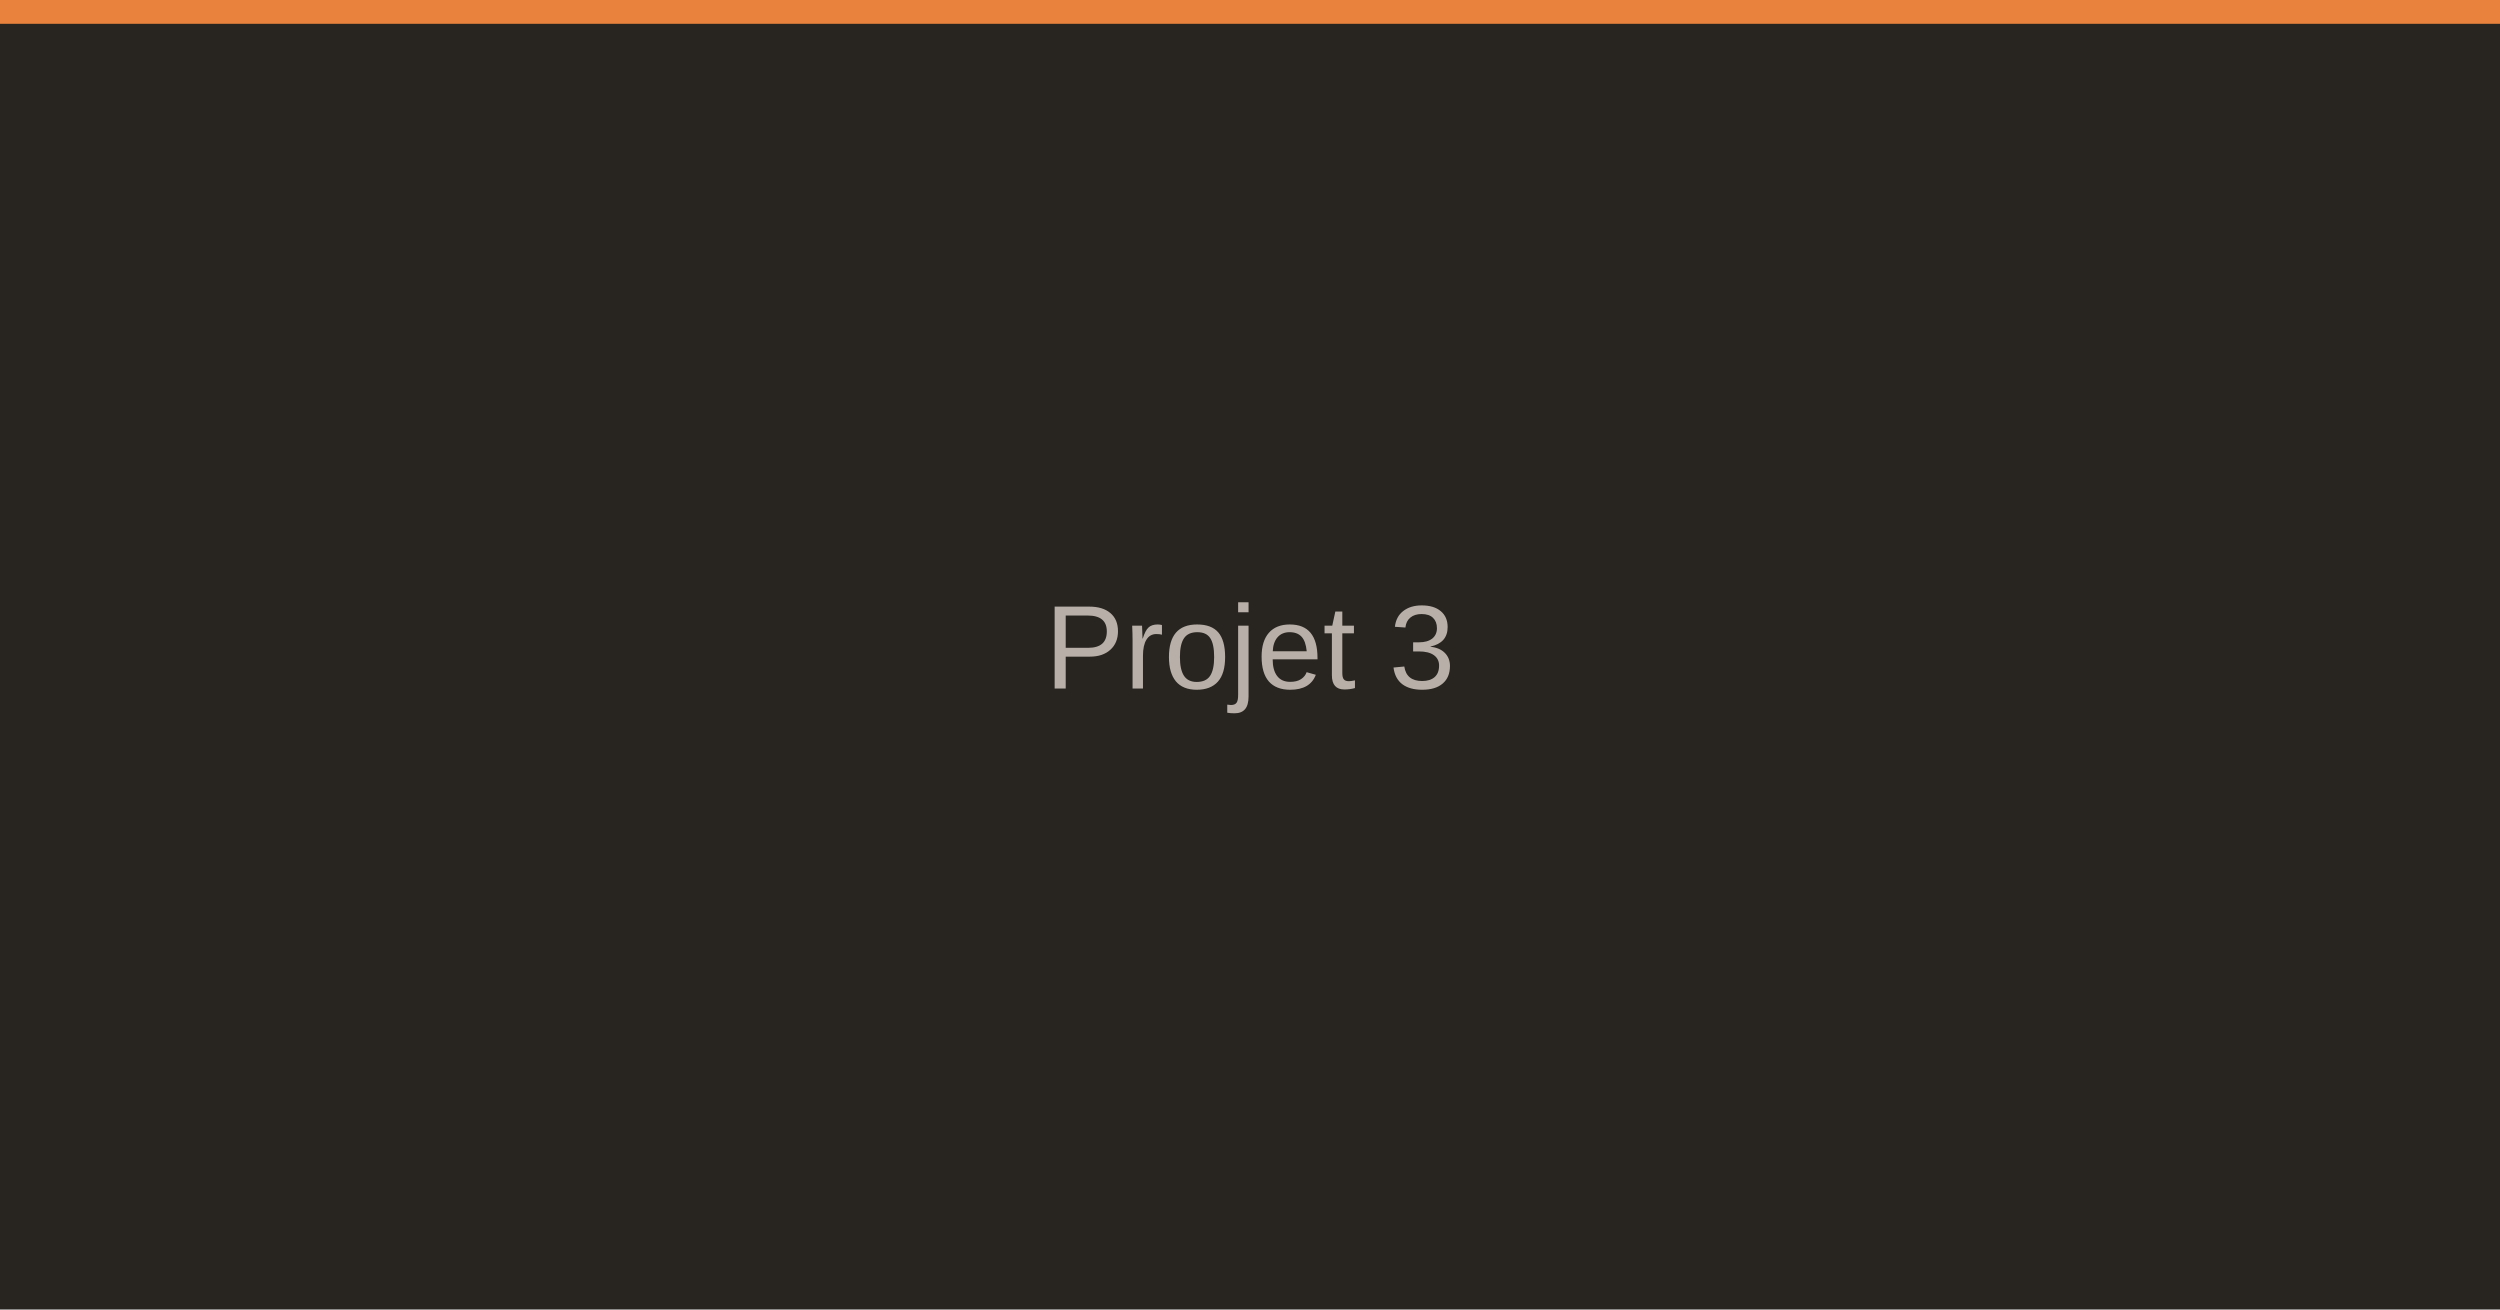
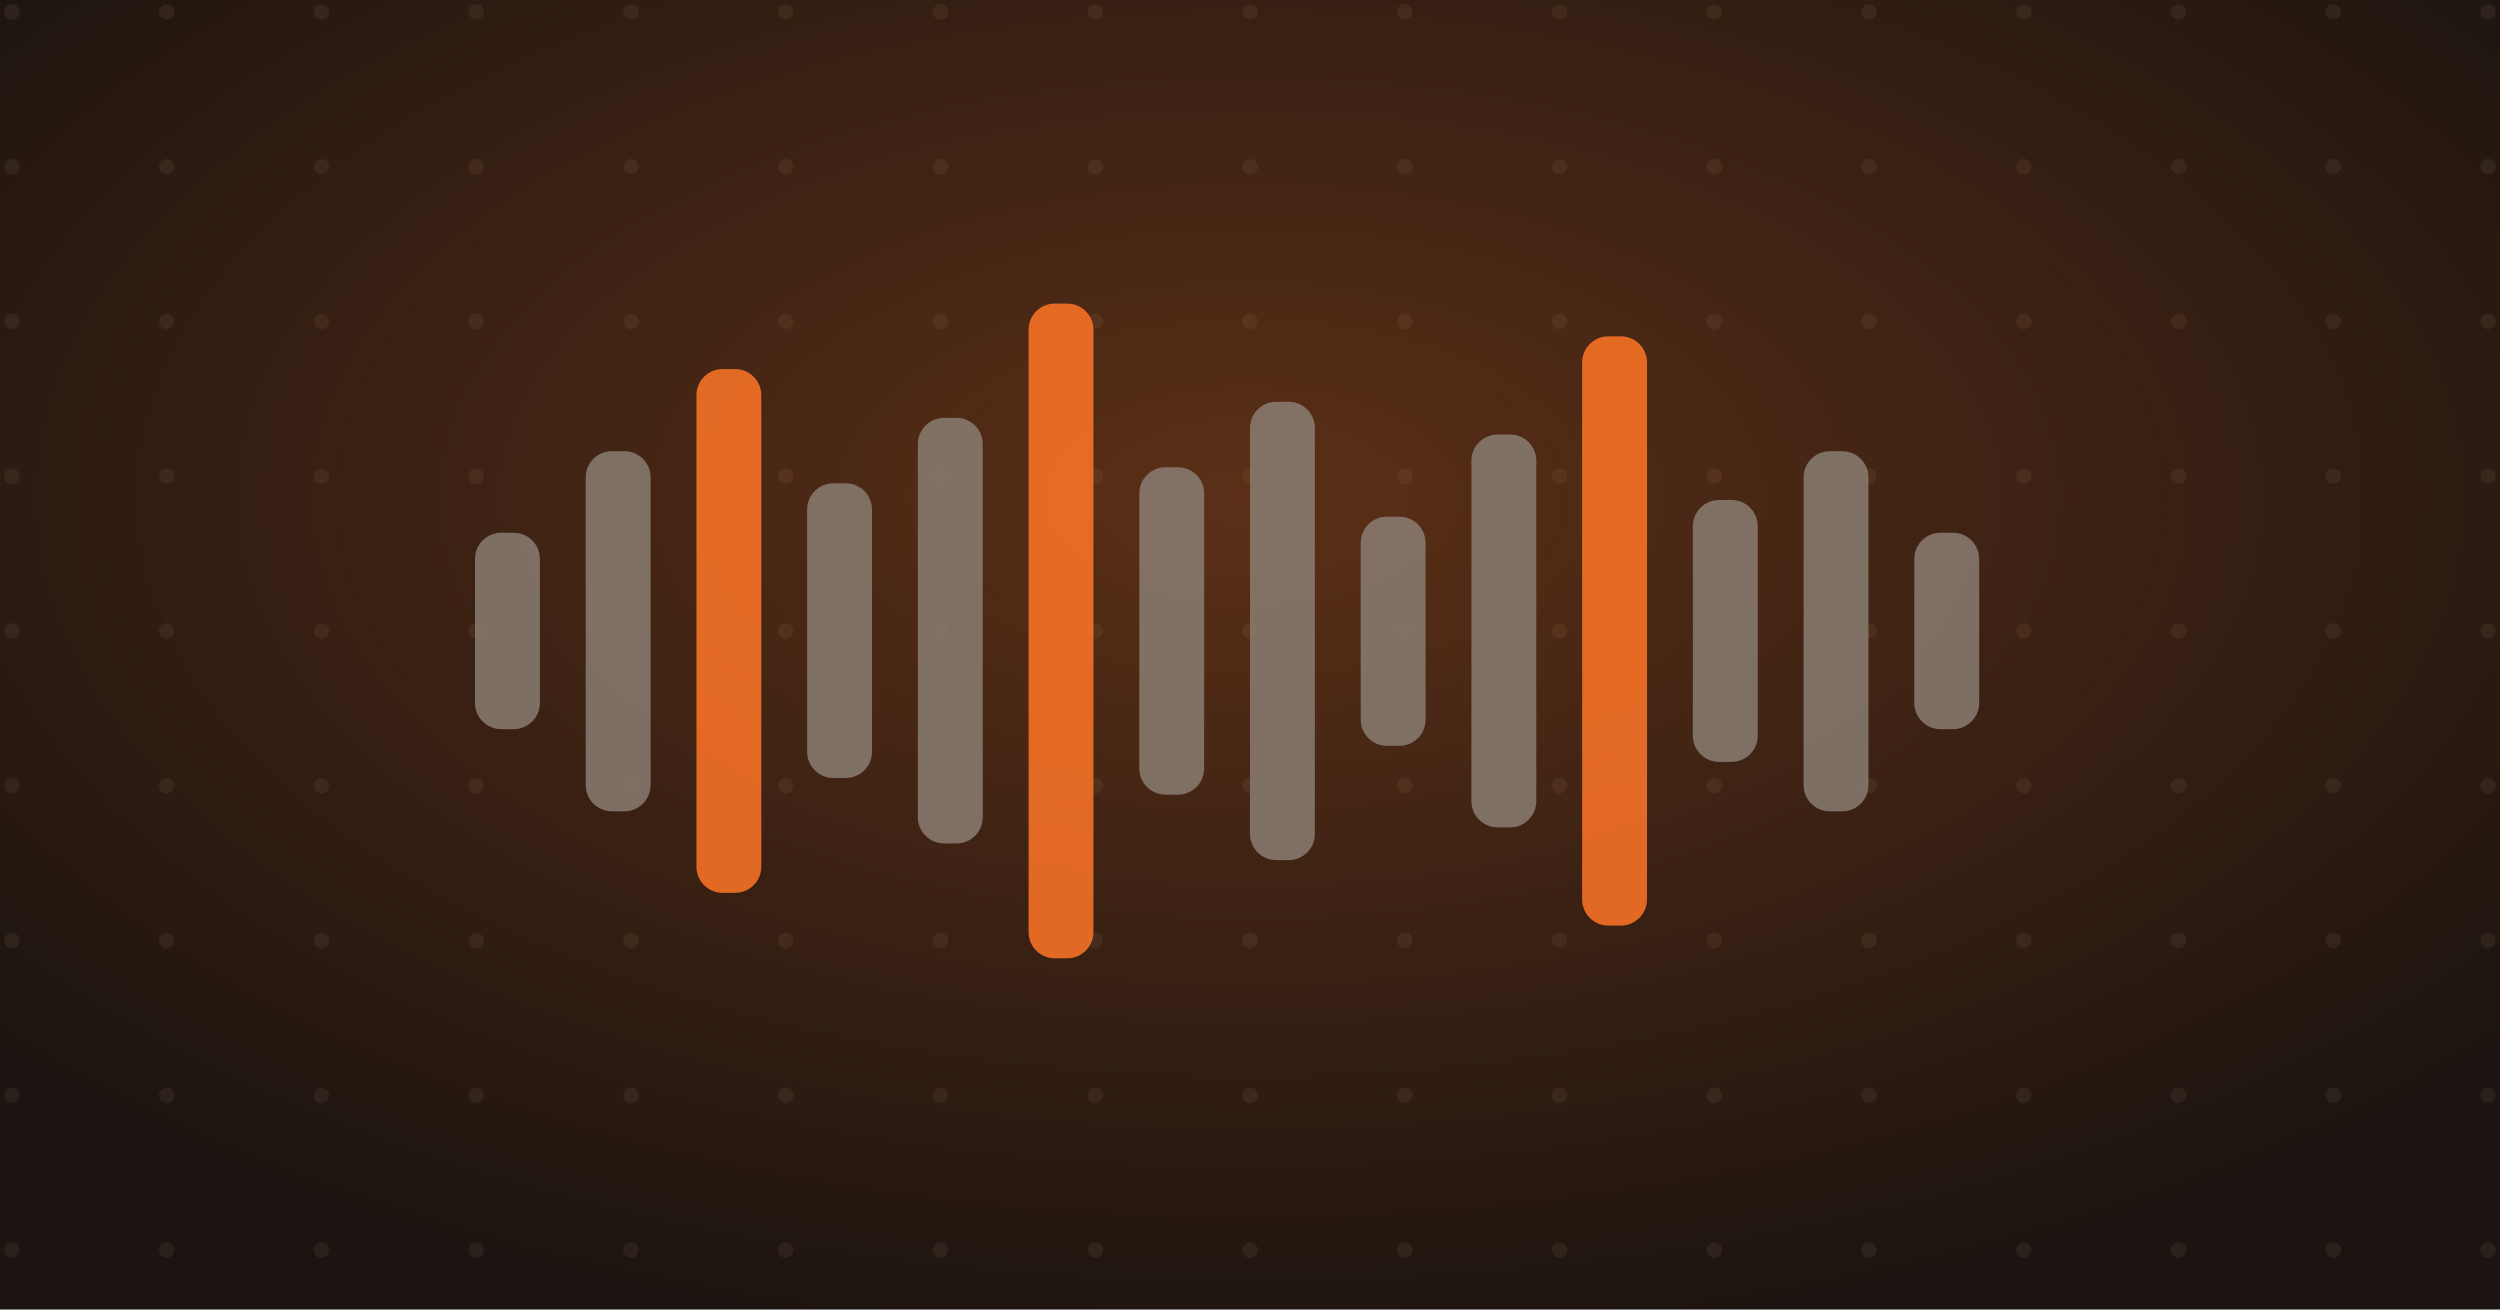
<svg xmlns="http://www.w3.org/2000/svg" viewBox="0 0 420 220" width="420" height="220">
-   <rect width="420" height="220" fill="#282420" />
-   <rect x="0" y="0" width="420" height="4" fill="#e8823c" />
-   <text x="50%" y="50%" font-family="IBM Plex Sans, Arial, sans-serif" font-size="20" fill="#b8b0a8" text-anchor="middle" dominant-baseline="middle">Projet 3</text>
+   <defs>
+     <pattern id="dots" width="26" height="26" patternUnits="userSpaceOnUse">
+       <circle cx="2" cy="2" r="1.3" fill="#2a211b" />
+     </pattern>
+     <radialGradient id="glow" cx="50%" cy="38%" r="65%">
+       <stop offset="0%" stop-color="#ff7527" stop-opacity="0.28" />
+       <stop offset="100%" stop-color="#ff7527" stop-opacity="0" />
+     </radialGradient>
+   </defs>
+   <rect width="420" height="220" fill="#1c1410" />
+   <rect width="420" height="220" fill="url(#dots)" />
+   <rect width="420" height="220" fill="url(#glow)" />
+   <rect x="79.8" y="89.5" width="10.9" height="33.0" rx="4.4" fill="#8a7c72" opacity="0.85" />
+   <rect x="98.4" y="75.8" width="10.9" height="60.5" rx="4.4" fill="#8a7c72" opacity="0.85" />
+   <rect x="117.0" y="62.0" width="10.9" height="88.0" rx="4.4" fill="#ff7527" opacity="0.85" />
+   <rect x="135.6" y="81.2" width="10.9" height="49.5" rx="4.4" fill="#8a7c72" opacity="0.85" />
+   <rect x="154.2" y="70.2" width="10.9" height="71.5" rx="4.4" fill="#8a7c72" opacity="0.85" />
+   <rect x="172.8" y="51.0" width="10.9" height="110.0" rx="4.4" fill="#ff7527" opacity="0.85" />
+   <rect x="191.4" y="78.5" width="10.9" height="55.0" rx="4.4" fill="#8a7c72" opacity="0.85" />
+   <rect x="210.0" y="67.5" width="10.9" height="77.0" rx="4.4" fill="#8a7c72" opacity="0.85" />
+   <rect x="228.6" y="86.8" width="10.9" height="38.5" rx="4.4" fill="#8a7c72" opacity="0.85" />
+   <rect x="247.2" y="73.0" width="10.9" height="66.0" rx="4.4" fill="#8a7c72" opacity="0.85" />
+   <rect x="265.8" y="56.5" width="10.9" height="99.0" rx="4.4" fill="#ff7527" opacity="0.85" />
+   <rect x="284.4" y="84.0" width="10.9" height="44.0" rx="4.4" fill="#8a7c72" opacity="0.85" />
+   <rect x="303.0" y="75.8" width="10.9" height="60.5" rx="4.4" fill="#8a7c72" opacity="0.85" />
+   <rect x="321.6" y="89.5" width="10.9" height="33.0" rx="4.4" fill="#8a7c72" opacity="0.85" />
</svg>
